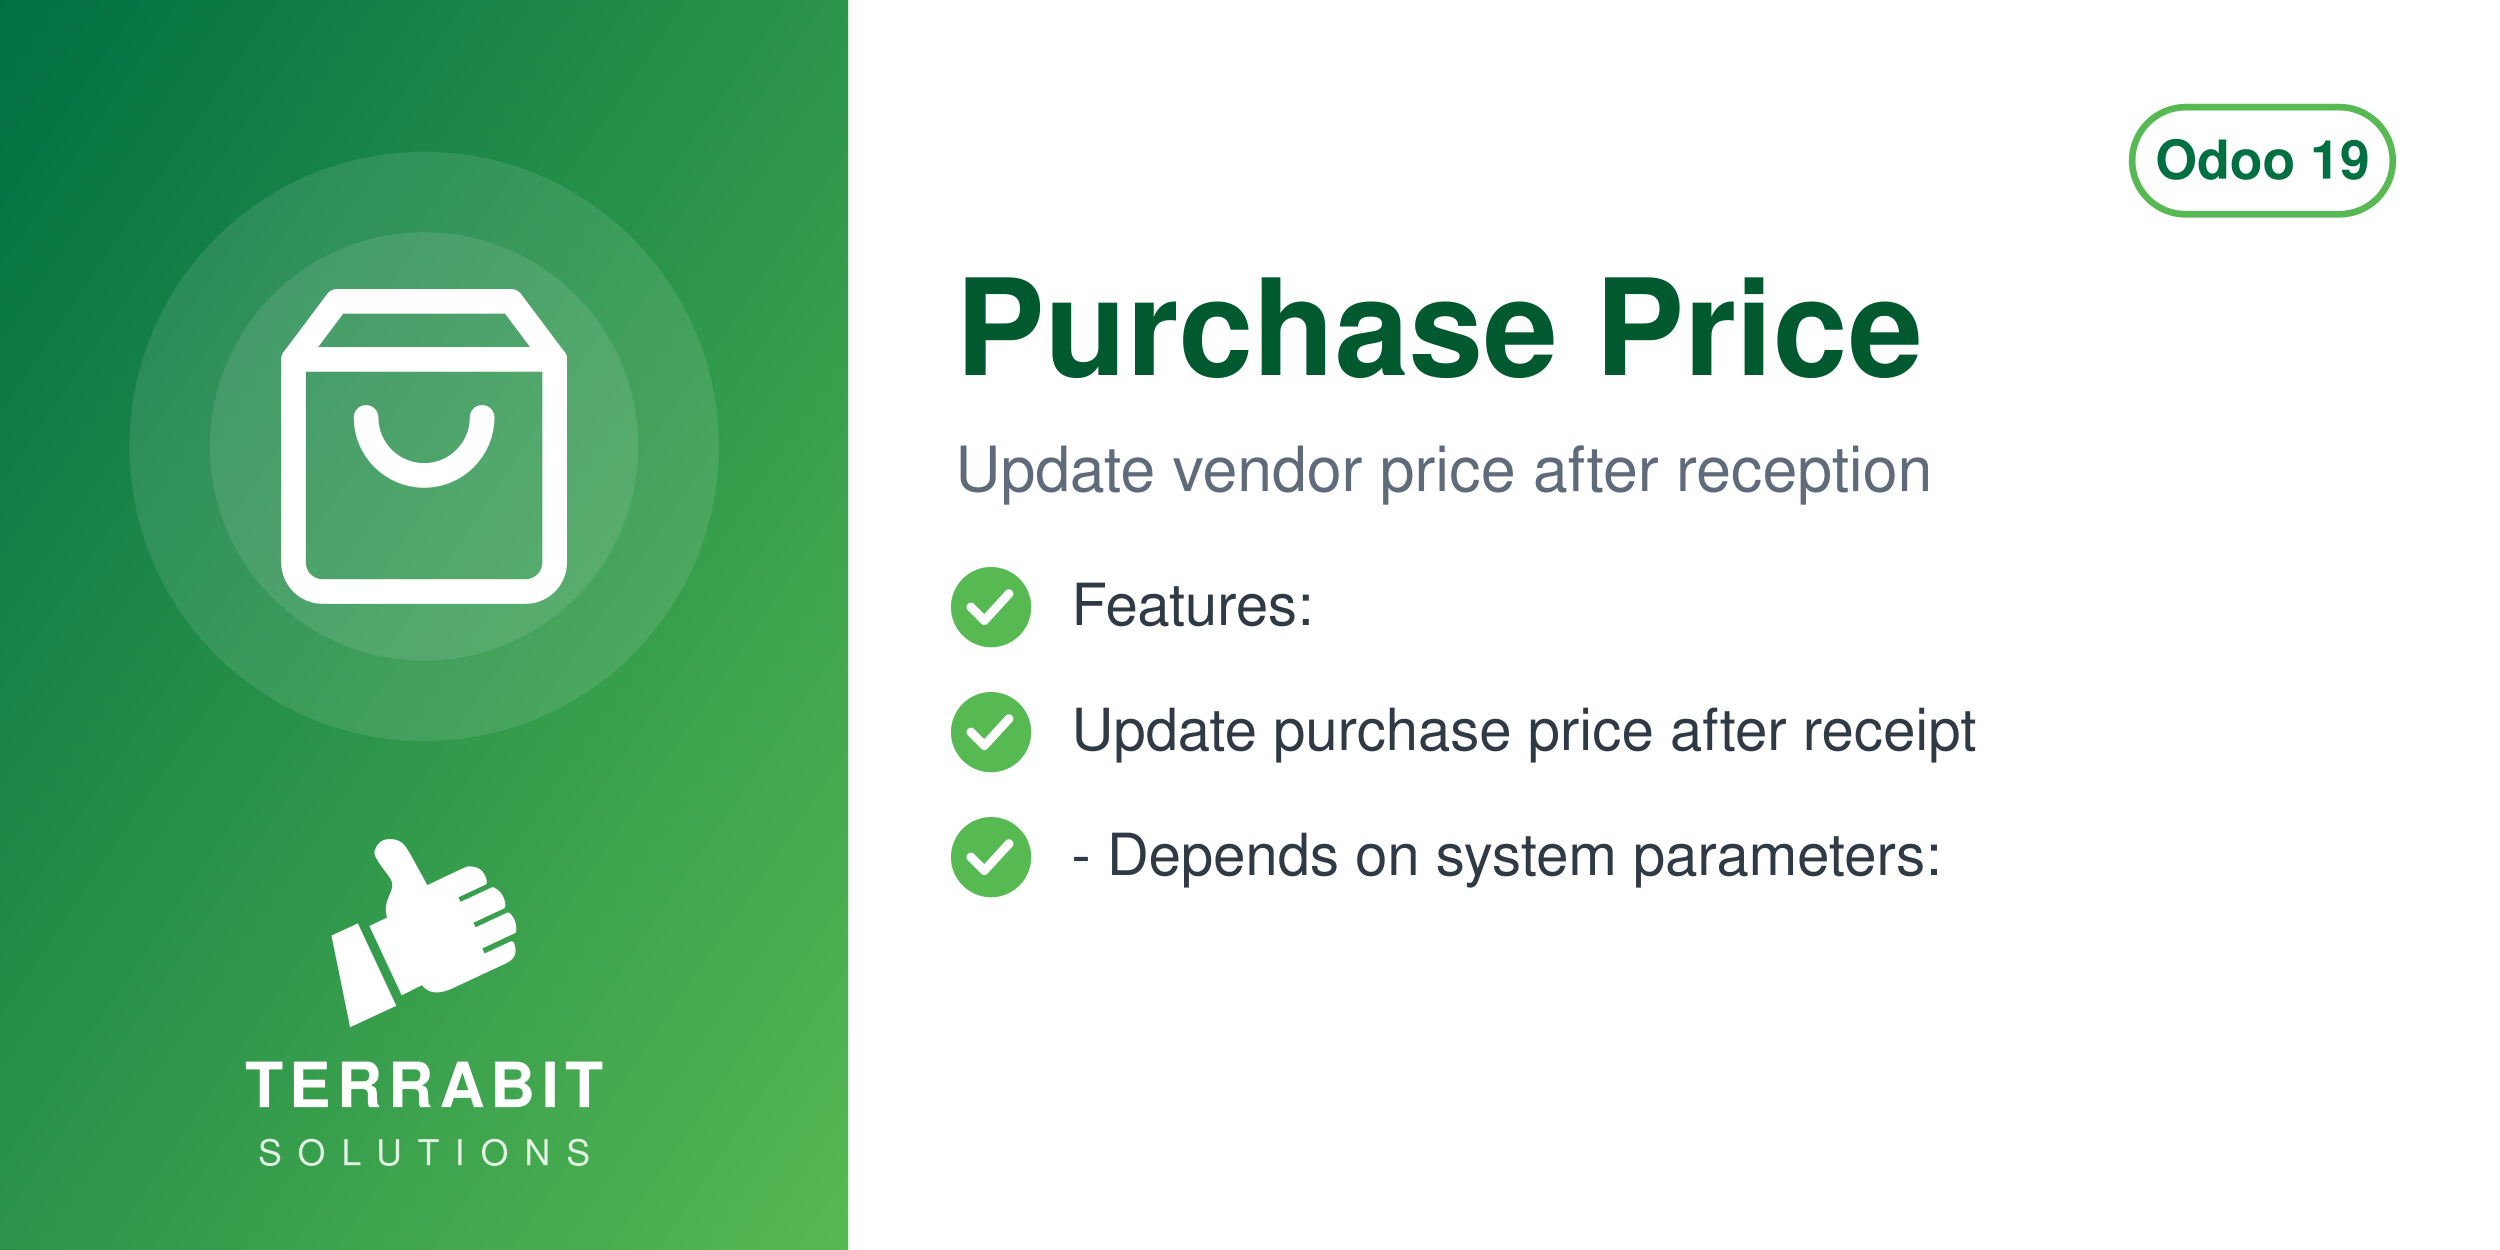
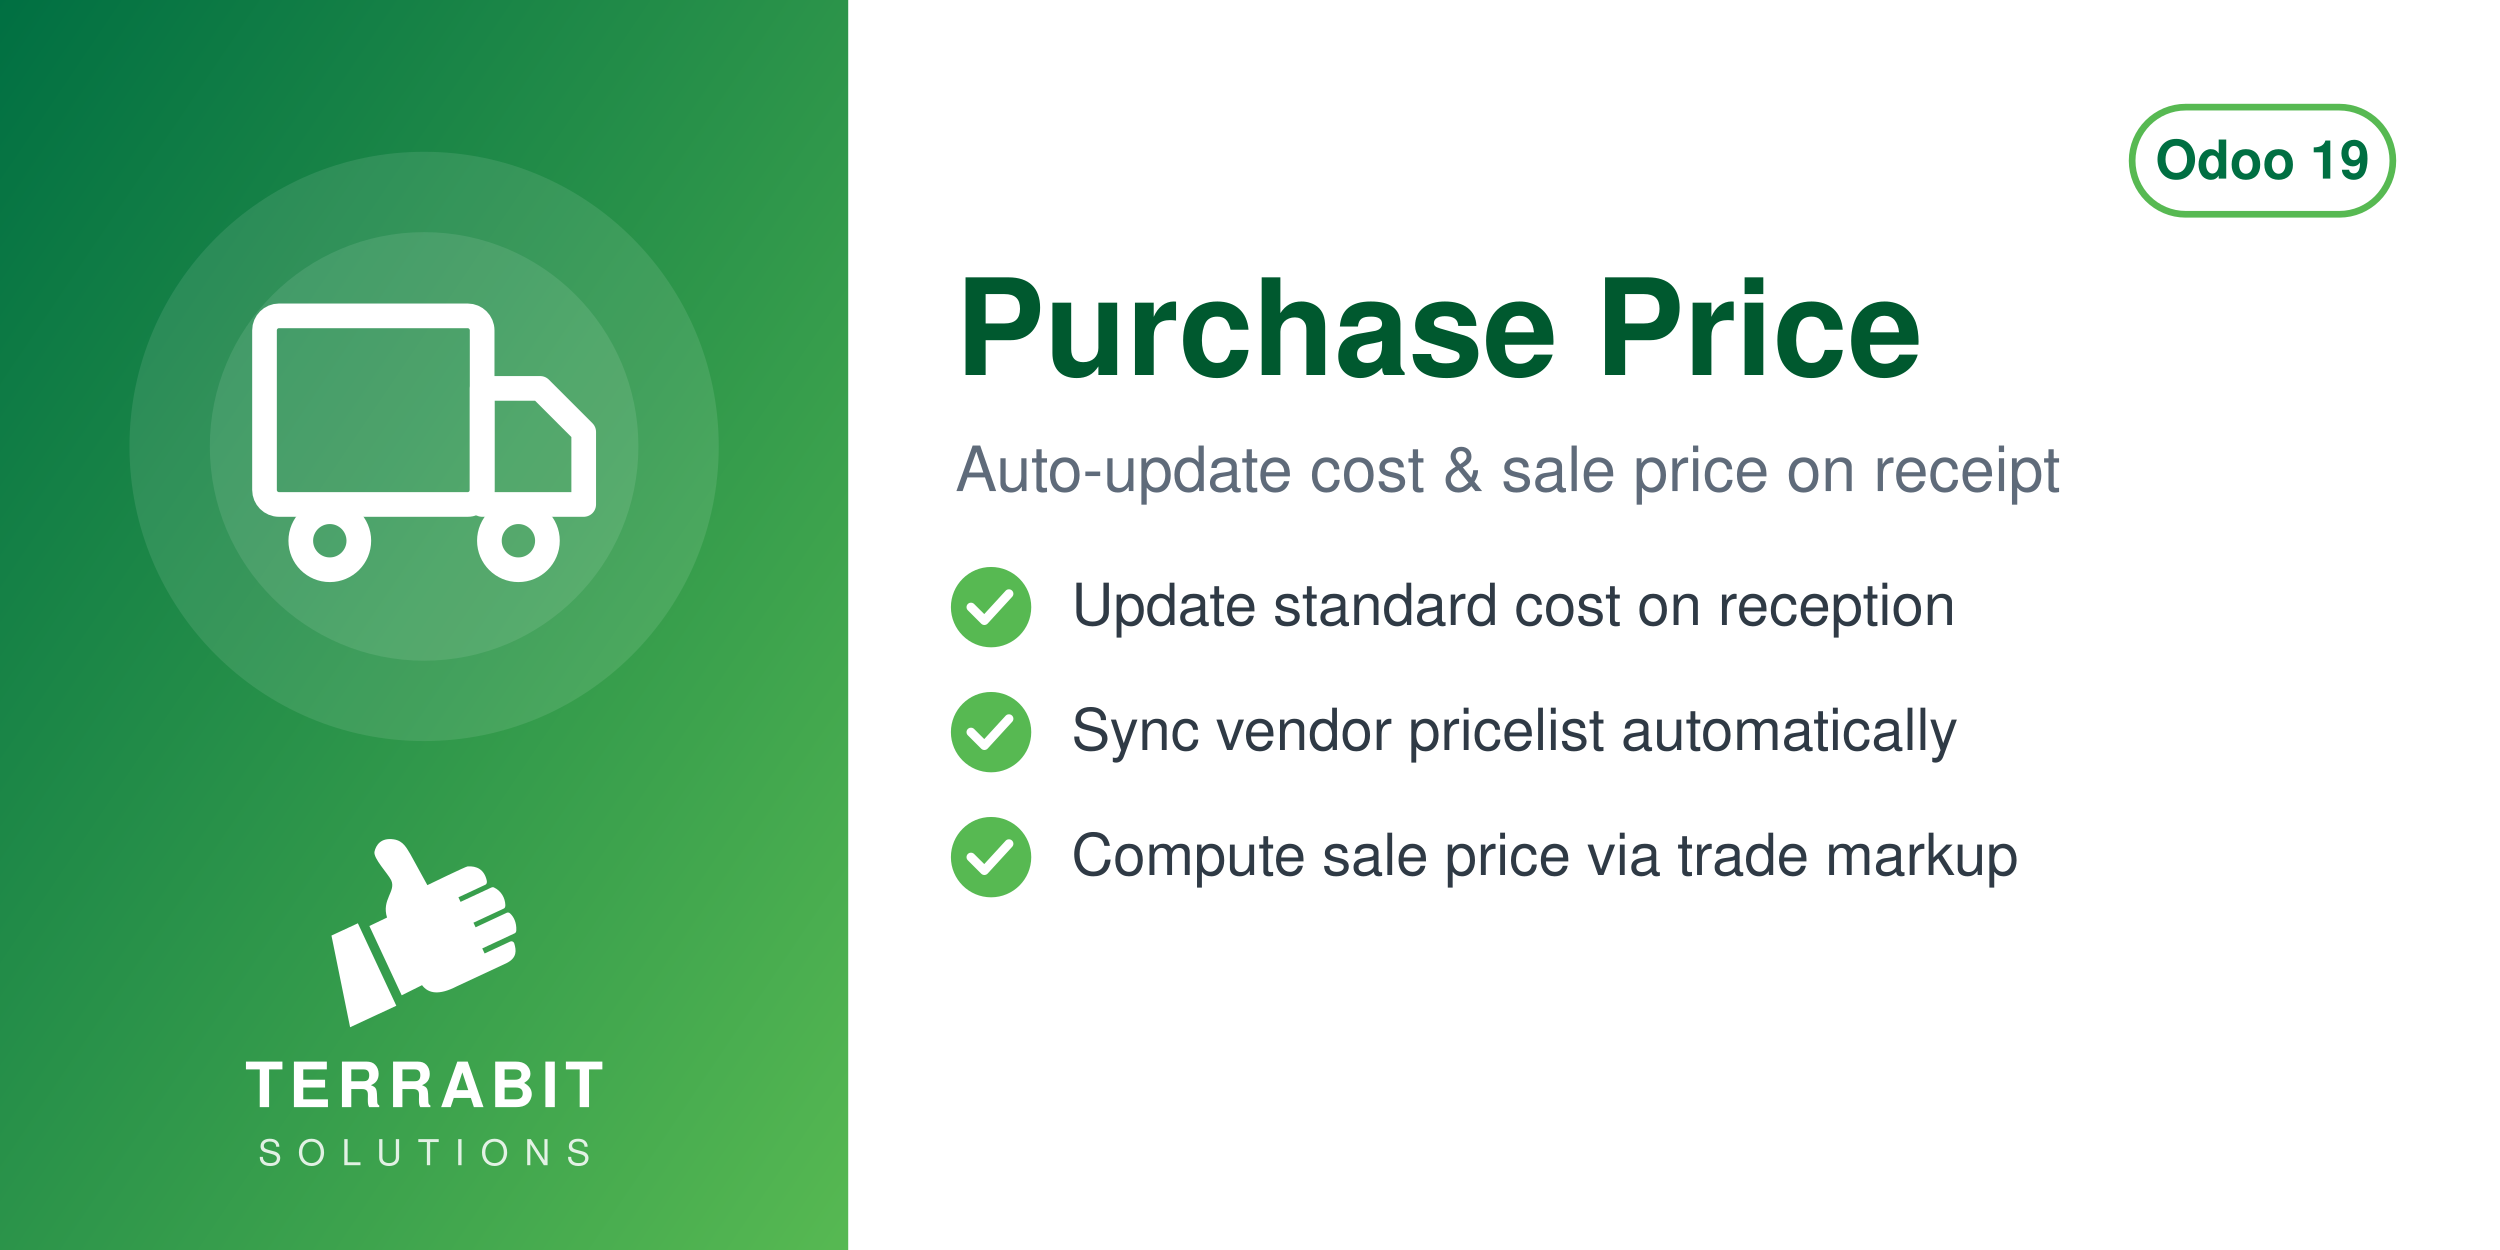
<svg xmlns="http://www.w3.org/2000/svg" width="560" height="280" viewBox="0 0 560 280">
  <defs>
    <linearGradient id="g" x1="0" y1="0" x2="1" y2="1">
      <stop offset="0" stop-color="#006F42" />
      <stop offset="1" stop-color="#57B952" />
    </linearGradient>
  </defs>
  <rect width="560" height="280" fill="#FFFFFF" />
  <rect width="190" height="280" fill="url(#g)" />
  <circle cx="95.0" cy="100" r="66" fill="white" opacity="0.10" />
  <circle cx="95.0" cy="100" r="48" fill="white" opacity="0.10" />
  <svg x="56.0" y="61.0" width="78" height="78" viewBox="0 0 24 24">
    <g fill="none" stroke="white" stroke-width="1.7" stroke-linecap="round" stroke-linejoin="round">
-       <path d="M6 2 3 6v14a2 2 0 0 0 2 2h14a2 2 0 0 0 2-2V6l-3-4z" />
-       <path d="M3 6h18M16 10a4 4 0 0 1-8 0" />
+       <rect x="1" y="3" width="15" height="13" rx="1" />
+       <path d="M16 8h4l3 3v5h-7z" />
+       <circle cx="5.5" cy="18.5" r="2" />
+       <circle cx="18.5" cy="18.5" r="2" />
    </g>
  </svg>
  <svg x="72.0" y="186" width="46" height="46" viewBox="4045 2535 3400 3400" preserveAspectRatio="xMidYMid meet">
    <path fill="#FFFFFF" d="M4648.32 4073.59l636.59 1365.17 -765.09 355.96 -308.63 -1517.87 437.13 -203.26zm725.61 1192.32l336.75 -167.88c105.65,140.85 282.69,170.72 576.82,18.8l819.92 -382.33c181.4,-90.13 164.26,-214.57 130.07,-328.43 -4.28,-14.25 -13.68,-24.81 -27.34,-30.7 -13.67,-5.89 -27.61,-5.11 -41.09,1.18l-422.32 196.93 -39.04 -83.72 538.07 -250.91c16.64,-7.76 24.7,-27.69 25.58,-46.04 6.48,-134.33 -44.36,-230.89 -105.84,-285.23 -15.2,-13.44 -35.71,-15.59 -54.12,-7l-513.92 239.64 -35.6 -76.34 506.31 -236.1c17.69,-8.25 22.52,-36.93 21.83,-56.45 -4.1,-117.31 -67.62,-232.74 -187.72,-290.66 -13.94,-6.72 -28.64,-6.36 -42.69,0.19l-511.21 238.38 -35.37 -75.86 448.98 -209.36c20.44,-9.53 25.81,-42.28 21.02,-64.32 -41.02,-189.07 -167.92,-247.8 -318.14,-237.87 -29.39,1.94 -589.86,273.16 -665.95,310.54l-281.84 -513.57c-59.06,-93.13 -112.7,-221.7 -276.47,-245.13 -211.24,-30.22 -291.56,94.38 -316.89,203.13 -25.32,108.75 223.84,365.99 276.05,473.69 85.52,184.27 -161.86,318.11 -68.41,617.99l-292.54 139.94 535.09 1147.51z" />
  </svg>
  <text x="95.0" y="248" text-anchor="middle" font-family="Helvetica,Arial,sans-serif" font-size="14" font-weight="800" letter-spacing="1.4" fill="white">TERRABIT</text>
  <text x="95.0" y="261" text-anchor="middle" font-family="Helvetica,Arial,sans-serif" font-size="8" font-weight="500" letter-spacing="3.6" fill="white" opacity="0.85">SOLUTIONS</text>
  <g>
    <rect x="477.6" y="24" width="58.4" height="24" rx="12" fill="none" stroke="#57B952" stroke-width="1.5" />
    <text x="506.8" y="40" text-anchor="middle" font-family="Helvetica,Arial,sans-serif" font-size="12" font-weight="700" fill="#006F42">Odoo 19</text>
  </g>
  <text x="214" y="84" font-family="Helvetica,Arial,sans-serif" font-size="30" font-weight="700" fill="#00592F">Purchase Price</text>
-   <text x="214" y="110" font-family="Helvetica,Arial,sans-serif" font-size="14" fill="#5F6B7A">Update vendor price after reception</text>
+   <text x="214" y="110" font-family="Helvetica,Arial,sans-serif" font-size="14" fill="#5F6B7A">Auto-update cost &amp; sale price on receipt</text>
  <circle cx="222" cy="136" r="9" fill="#57B952" />
  <path d="M217.5 136 l3 3 l5.5 -6" fill="none" stroke="white" stroke-width="2" stroke-linecap="round" stroke-linejoin="round" />
-   <text x="240" y="140" font-family="Helvetica,Arial,sans-serif" font-size="13" fill="#2F3A45">Features:</text>
+   <text x="240" y="140" font-family="Helvetica,Arial,sans-serif" font-size="13" fill="#2F3A45">Update standard cost on reception</text>
  <circle cx="222" cy="164" r="9" fill="#57B952" />
  <path d="M217.5 164 l3 3 l5.5 -6" fill="none" stroke="white" stroke-width="2" stroke-linecap="round" stroke-linejoin="round" />
-   <text x="240" y="168" font-family="Helvetica,Arial,sans-serif" font-size="13" fill="#2F3A45">Update purchase price after receipt</text>
+   <text x="240" y="168" font-family="Helvetica,Arial,sans-serif" font-size="13" fill="#2F3A45">Sync vendor pricelist automatically</text>
  <circle cx="222" cy="192" r="9" fill="#57B952" />
  <path d="M217.5 192 l3 3 l5.5 -6" fill="none" stroke="white" stroke-width="2" stroke-linecap="round" stroke-linejoin="round" />
-   <text x="240" y="196" font-family="Helvetica,Arial,sans-serif" font-size="13" fill="#2F3A45">- Depends on system parameters:</text>
+   <text x="240" y="196" font-family="Helvetica,Arial,sans-serif" font-size="13" fill="#2F3A45">Compute sale price via trade markup</text>
</svg>
